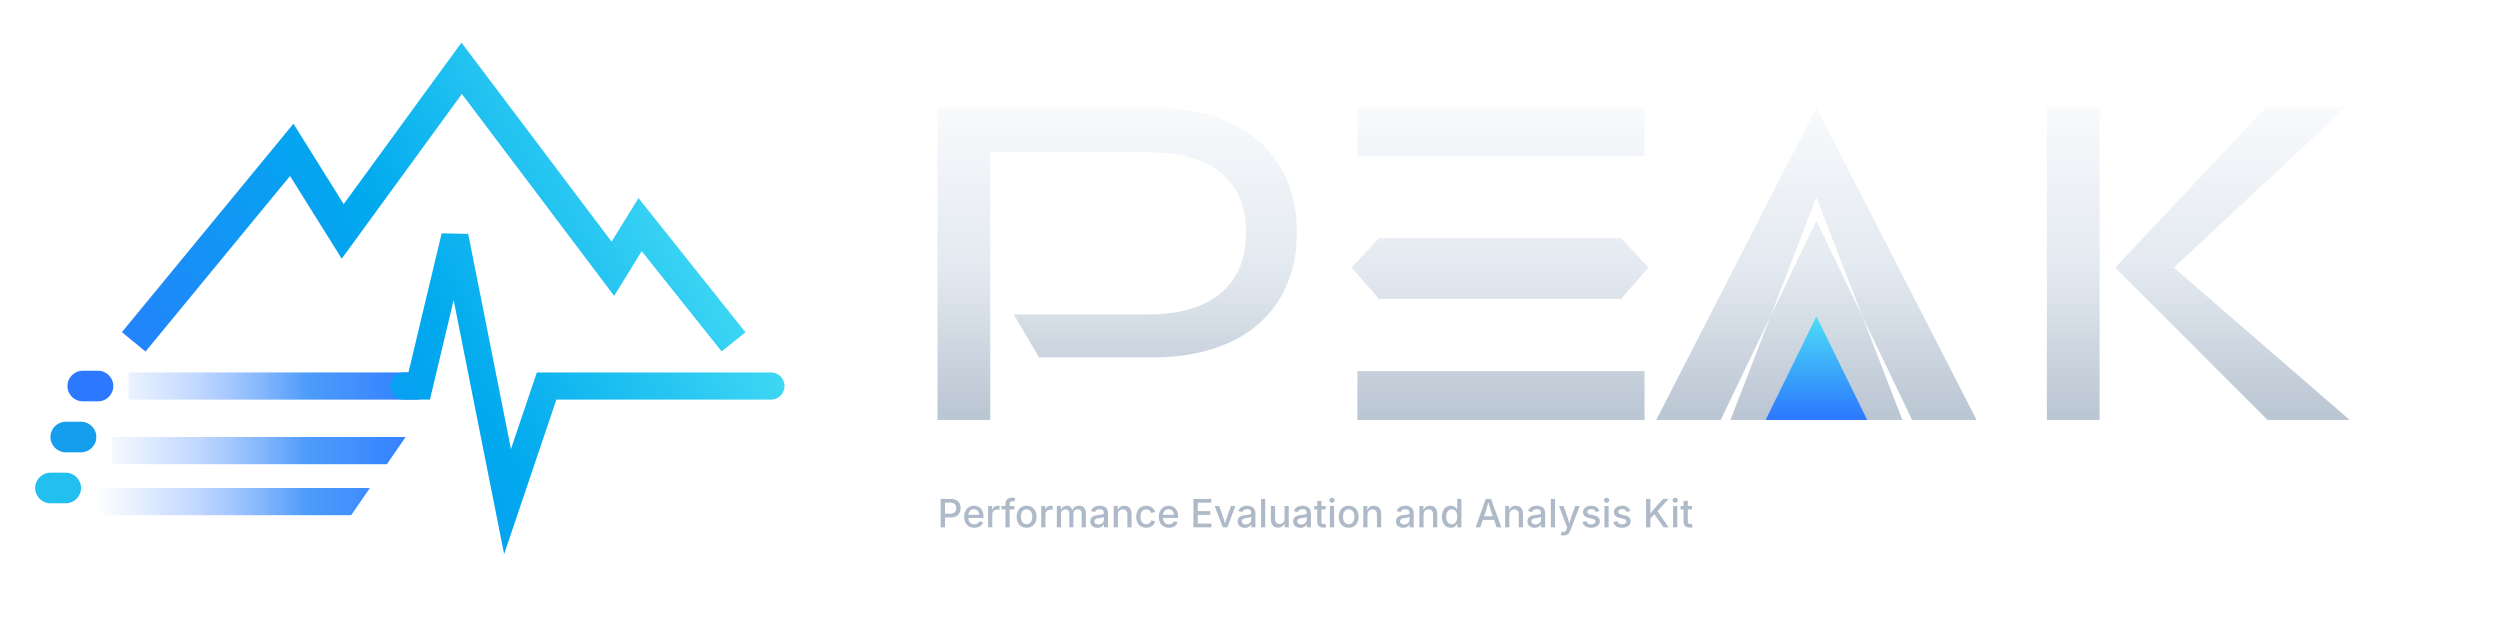
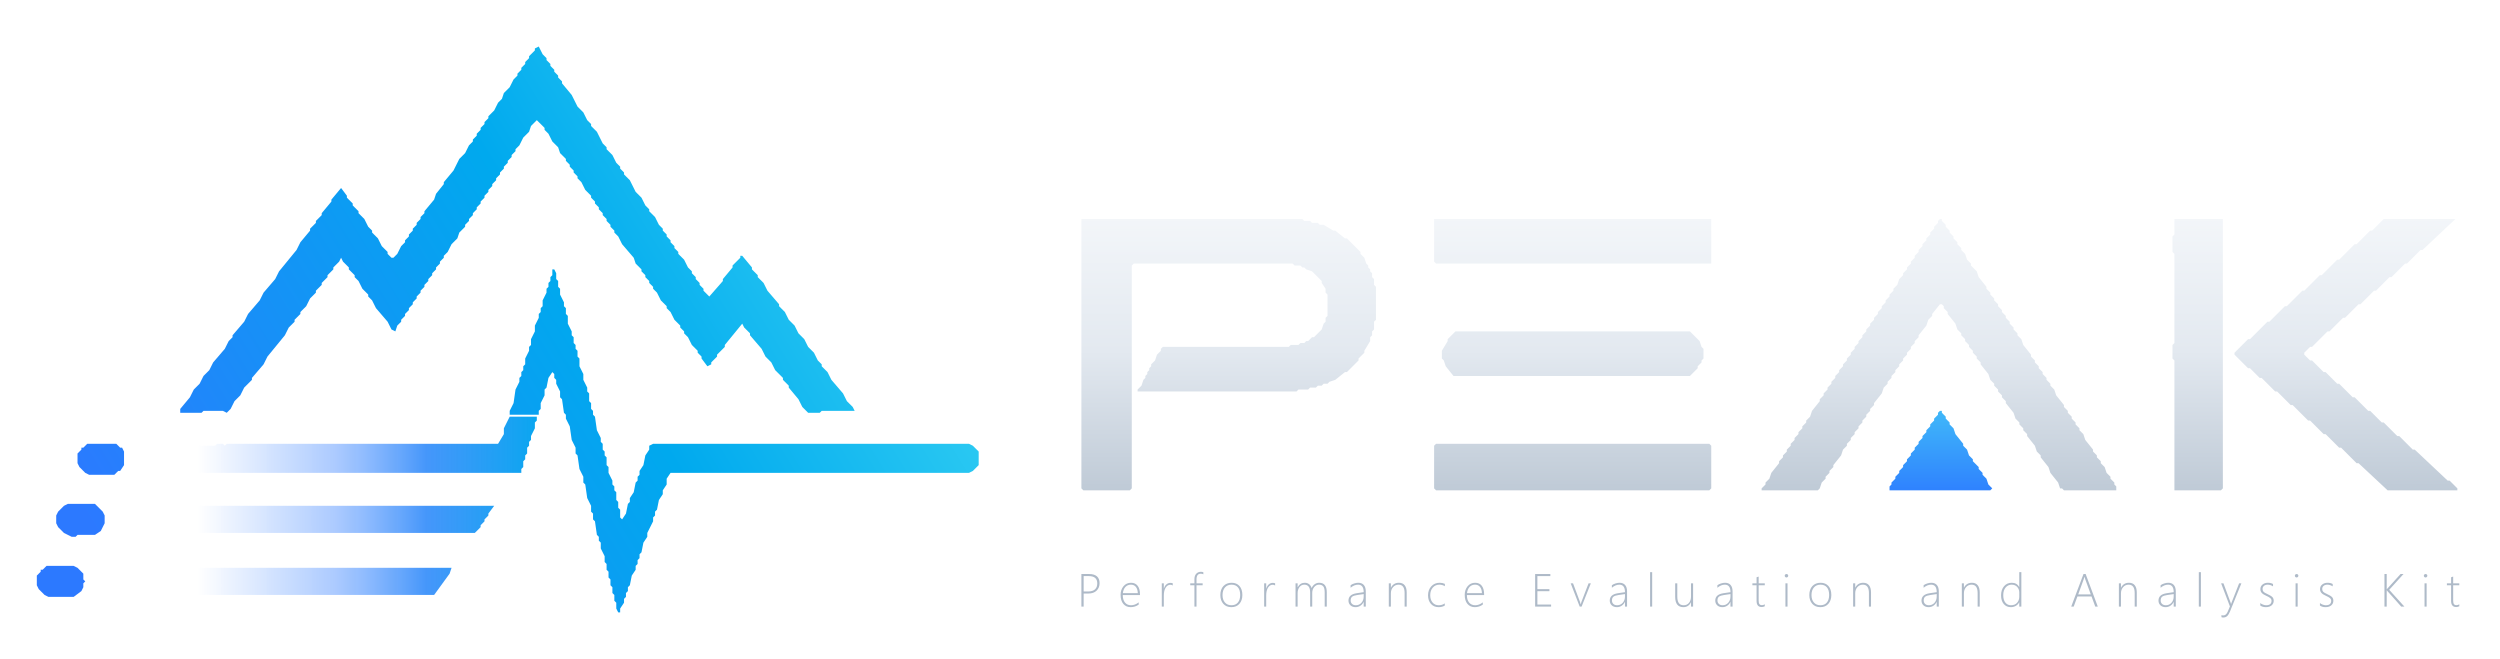
- <svg xmlns="http://www.w3.org/2000/svg" width="1280" height="320" viewBox="0 0 1280 320" role="img" aria-labelledby="title desc">
+ <svg xmlns="http://www.w3.org/2000/svg" width="1290" height="340" viewBox="0 0 1290 340" role="img" aria-labelledby="title desc">
  <defs>
-     <linearGradient id="markGradient" x1="42" y1="232" x2="398" y2="34" gradientUnits="userSpaceOnUse">
+     <linearGradient id="markGradient" x1="70" y1="310" x2="520" y2="35" gradientUnits="userSpaceOnUse">
      <stop offset="0" stop-color="#2C79FF" />
-       <stop offset="0.5" stop-color="#00A9EE" />
+       <stop offset="0.52" stop-color="#00A9EE" />
      <stop offset="1" stop-color="#4DE2F5" />
    </linearGradient>
-     <linearGradient id="trailGradient" x1="36" y1="0" x2="236" y2="0" gradientUnits="userSpaceOnUse">
+     <linearGradient id="trailGradient" x1="50" y1="0" x2="286" y2="0" gradientUnits="userSpaceOnUse">
      <stop offset="0" stop-color="#69A0FF" stop-opacity="0" />
-       <stop offset="0.3" stop-color="#69A0FF" stop-opacity="0.42" />
-       <stop offset="0.62" stop-color="#318BFA" stop-opacity="0.86" />
-       <stop offset="1" stop-color="#2C79FF" />
+       <stop offset="0.22" stop-color="#69A0FF" stop-opacity="0" />
+       <stop offset="0.52" stop-color="#69A0FF" stop-opacity="0.55" />
+       <stop offset="0.72" stop-color="#318BFA" stop-opacity="0.9" />
+       <stop offset="1" stop-color="#00A9EE" />
    </linearGradient>
-     <linearGradient id="wordGradient" x1="0" y1="55" x2="0" y2="215" gradientUnits="userSpaceOnUse">
+     <linearGradient id="wordGradient" x1="0" y1="90" x2="0" y2="265" gradientUnits="userSpaceOnUse">
      <stop offset="0" stop-color="#F8FAFC" />
      <stop offset="0.52" stop-color="#E3E9F0" />
      <stop offset="1" stop-color="#B9C5D2" />
    </linearGradient>
-     <linearGradient id="accentGradient" x1="930" y1="160" x2="930" y2="214" gradientUnits="userSpaceOnUse">
+     <linearGradient id="accentGradient" x1="0" y1="180" x2="0" y2="260" gradientUnits="userSpaceOnUse">
      <stop offset="0" stop-color="#4DE2F5" />
      <stop offset="1" stop-color="#2C79FF" />
    </linearGradient>
  </defs>
-   <g transform="translate(18 28) scale(0.87)">
-     <path d="M58 169 L151 56 L181 104 L251 8 L340 126 L356 100 L411 169" fill="none" stroke="url(#markGradient)" stroke-width="18" stroke-linejoin="miter" />
-     <rect x="19" y="186" width="27" height="18" rx="9" fill="#2C79FF" />
-     <rect x="9" y="216" width="27" height="18" rx="9" fill="#159EED" />
-     <rect x="0" y="246" width="27" height="18" rx="9" fill="#23BFEF" />
-     <path d="M55 195 H226" fill="none" stroke="url(#trailGradient)" stroke-width="16" />
-     <path d="M45 225 H218 L207 241 H45 Z" fill="url(#trailGradient)" />
-     <path d="M36 255 H197 L186 271 H36 Z" fill="url(#trailGradient)" />
-     <path d="M217 195 H226 L247 107 L278 263 L301 195 H433" fill="none" stroke="url(#markGradient)" stroke-width="16" stroke-linecap="round" stroke-linejoin="miter" />
+   <path d="M263 212 L263 214 L278 214 L278 212 L279 211 L279 208 L281 204 L281 201 L282 200 L283 195 L285 192 L286 193 L286 195 L287 196 L287 198 L289 202 L289 205 L290 206 L291 213 L292 214 L292 216 L294 220 L295 227 L297 231 L297 234 L298 235 L299 242 L301 246 L301 249 L302 250 L303 257 L305 261 L305 264 L306 265 L306 268 L307 269 L308 276 L309 277 L309 279 L310 280 L310 283 L312 287 L312 290 L313 291 L313 294 L314 295 L314 298 L315 299 L315 302 L316 303 L316 306 L317 307 L317 310 L318 311 L318 314 L319 316 L320 316 L320 314 L322 311 L322 309 L323 308 L323 306 L324 305 L324 303 L325 302 L326 297 L328 294 L328 292 L329 291 L329 289 L330 288 L330 286 L331 285 L332 280 L334 277 L334 275 L337 269 L337 267 L338 266 L338 264 L339 263 L340 258 L342 255 L342 253 L344 250 L344 247 L346 244 L500 244 L502 243 L505 240 L505 233 L502 230 L500 229 L337 229 L335 230 L335 232 L333 235 L332 240 L330 243 L330 245 L329 246 L329 248 L328 249 L327 254 L325 257 L325 259 L324 260 L323 265 L321 268 L320 267 L320 263 L319 262 L319 259 L318 258 L318 254 L317 253 L317 251 L316 250 L316 248 L314 244 L314 241 L313 240 L313 236 L312 235 L312 233 L311 232 L311 229 L310 228 L310 226 L308 222 L307 215 L306 214 L306 212 L305 211 L305 208 L304 207 L304 203 L303 202 L303 200 L301 196 L301 193 L299 189 L299 185 L298 184 L298 181 L297 180 L297 178 L296 177 L296 174 L295 173 L295 171 L293 167 L293 163 L292 162 L292 159 L291 158 L291 156 L289 152 L289 149 L288 148 L288 145 L287 144 L287 141 L286 139 L285 139 L285 142 L284 143 L284 145 L283 146 L283 148 L282 149 L282 151 L280 155 L280 158 L279 159 L279 161 L278 162 L278 164 L276 168 L276 171 L274 175 L274 178 L273 179 L273 181 L271 185 L271 188 L270 189 L270 191 L269 192 L269 194 L268 195 L268 197 L266 201 L265 208 Z M441 212 L440 210 L437 207 L435 203 L429 196 L427 192 L424 189 L424 188 L422 186 L420 182 L417 179 L415 175 L412 172 L410 168 L407 165 L405 161 L402 158 L402 157 L396 150 L394 146 L391 143 L391 142 L388 139 L388 138 L383 132 L382 132 L382 133 L378 137 L378 138 L373 144 L373 145 L366 153 L363 150 L363 149 L361 147 L361 146 L359 144 L359 143 L357 141 L357 140 L355 138 L353 134 L350 131 L350 130 L348 128 L348 127 L346 125 L346 124 L344 122 L344 121 L342 119 L342 118 L340 116 L338 112 L335 109 L335 108 L333 106 L331 102 L328 99 L325 93 L322 90 L322 89 L320 87 L320 86 L318 84 L316 80 L313 77 L313 76 L311 74 L308 68 L305 65 L305 64 L303 62 L301 58 L298 55 L295 49 L290 43 L290 42 L288 40 L288 39 L286 37 L286 36 L284 34 L284 33 L282 31 L282 30 L280 28 L278 24 L276 25 L276 26 L273 29 L273 30 L271 32 L271 33 L269 35 L269 36 L267 38 L267 39 L265 41 L263 45 L260 48 L259 51 L257 53 L255 57 L252 60 L252 61 L250 63 L250 64 L248 66 L248 67 L246 69 L246 70 L244 72 L244 73 L242 75 L240 79 L237 82 L234 88 L229 94 L229 95 L225 100 L224 103 L219 109 L219 110 L217 112 L217 113 L215 115 L215 116 L213 118 L213 119 L211 121 L211 122 L209 124 L209 125 L207 127 L205 131 L203 133 L202 133 L200 131 L200 130 L197 127 L195 123 L192 120 L192 119 L190 117 L188 113 L185 110 L185 109 L182 106 L182 105 L179 102 L179 101 L176 97 L171 103 L171 104 L166 110 L166 111 L163 114 L163 115 L160 118 L160 119 L155 125 L153 129 L144 140 L142 144 L136 151 L134 155 L128 162 L126 166 L120 173 L120 174 L118 176 L116 180 L110 187 L108 191 L105 194 L103 198 L100 201 L98 205 L93 211 L93 213 L104 213 L105 212 L115 212 L117 213 L119 211 L121 207 L124 204 L126 200 L130 196 L130 195 L136 188 L138 184 L147 173 L149 169 L152 166 L152 165 L155 162 L155 161 L158 158 L160 154 L163 151 L163 150 L166 147 L166 146 L169 143 L169 142 L172 139 L172 138 L175 135 L176 133 L177 135 L180 138 L180 139 L183 142 L183 143 L185 145 L187 149 L190 152 L190 153 L192 155 L194 159 L200 166 L202 170 L204 171 L205 168 L207 166 L207 165 L209 163 L209 162 L211 160 L211 159 L213 157 L213 156 L215 154 L215 153 L217 151 L217 150 L219 148 L219 147 L221 145 L221 144 L223 142 L223 141 L225 139 L225 138 L227 136 L227 135 L229 133 L229 132 L231 130 L233 126 L236 123 L237 120 L240 117 L240 116 L242 114 L242 113 L244 111 L244 110 L246 108 L246 107 L248 105 L248 104 L250 102 L250 101 L252 99 L252 98 L254 96 L254 95 L256 93 L256 92 L258 90 L258 89 L260 87 L260 86 L262 84 L262 83 L264 81 L264 80 L266 78 L266 77 L268 75 L270 71 L273 68 L274 65 L277 62 L281 66 L281 67 L283 69 L285 73 L288 76 L289 79 L292 82 L292 83 L294 85 L294 86 L296 88 L296 89 L298 91 L298 92 L300 94 L302 98 L305 101 L305 102 L307 104 L307 105 L309 107 L309 108 L311 110 L311 111 L313 113 L313 114 L315 116 L315 117 L317 119 L317 120 L319 122 L321 126 L327 133 L328 136 L331 139 L331 140 L333 142 L333 143 L335 145 L335 146 L337 148 L337 149 L339 151 L341 155 L344 158 L344 159 L346 161 L348 165 L351 168 L351 169 L353 171 L353 172 L355 174 L357 178 L360 181 L360 182 L362 184 L362 185 L365 189 L367 188 L367 187 L370 184 L370 183 L374 179 L374 178 L383 167 L384 169 L382 171 L384 169 L387 172 L387 173 L393 180 L395 184 L398 187 L400 191 L404 195 L404 196 L407 199 L407 200 L412 206 L414 210 L417 213 L423 213 L424 212 Z" fill="url(#markGradient)" fill-rule="evenodd" />
+   <path d="M19 297 L19 302 L20 304 L23 307 L25 308 L38 308 L42 305 L43 303 L43 301 L44 300 L43 299 L43 296 L40 293 L38 292 L24 292 L22 294 L21 294 L21 295 Z M29 266 L29 270 L30 272 L33 275 L37 277 L39 277 L40 276 L49 276 L52 274 L54 270 L54 266 L53 264 L49 260 L35 260 L33 261 L30 264 Z M40 234 L40 239 L41 241 L44 244 L46 245 L59 245 L61 243 L62 243 L64 240 L64 233 L63 231 L62 231 L60 229 L45 229 L43 231 L42 231 L42 232 Z" fill="url(#markGradient)" fill-rule="evenodd" />
+   <path d="M50 302 L52 306 L66 306 L67 307 L71 307 L72 306 L73 307 L224 307 L232 296 L233 293 L54 293 L52 294 L52 298 Z M59 264 L61 266 L61 271 L62 272 L62 274 L67 274 L68 275 L245 275 L248 272 L248 271 L250 269 L250 268 L252 266 L252 265 L255 261 L73 261 L72 262 L60 262 Z M277 215 L263 215 L260 221 L260 224 L257 229 L117 229 L116 230 L115 229 L112 229 L111 230 L73 230 L71 233 L72 234 L72 237 L71 238 L71 242 L72 243 L83 243 L84 244 L85 243 L90 243 L91 244 L269 244 L269 242 L270 241 L270 238 L271 237 L271 235 L272 234 L272 231 L273 230 L273 228 L274 227 L274 225 L276 221 L276 218 L277 217 Z" fill="url(#trailGradient)" fill-rule="evenodd" />
+   <path d="M740 230 L740 252 L741 253 L882 253 L883 252 L883 230 L882 229 L741 229 Z M744 181 L744 185 L745 186 L746 189 L750 194 L872 194 L876 190 L876 189 L878 187 L878 186 L879 185 L879 180 L878 179 L877 176 L872 171 L751 171 L747 175 L747 176 Z M1230 113 L1224 119 L1223 119 L1216 126 L1215 126 L1207 134 L1206 134 L1198 142 L1197 142 L1189 150 L1188 150 L1180 158 L1179 158 L1171 166 L1170 166 L1161 175 L1160 175 L1153 182 L1153 183 L1160 190 L1161 190 L1166 195 L1167 195 L1174 202 L1175 202 L1182 209 L1183 209 L1191 217 L1192 217 L1199 224 L1200 224 L1207 231 L1208 231 L1216 239 L1217 239 L1232 253 L1268 253 L1268 252 L1264 248 L1263 248 L1246 232 L1245 232 L1238 225 L1237 225 L1230 218 L1229 218 L1223 212 L1222 212 L1215 205 L1214 205 L1207 198 L1206 198 L1200 192 L1199 192 L1193 186 L1192 186 L1189 183 L1189 182 L1192 179 L1193 179 L1201 171 L1202 171 L1209 164 L1210 164 L1217 157 L1218 157 L1225 150 L1226 150 L1233 143 L1234 143 L1241 136 L1242 136 L1249 129 L1250 129 L1267 113 Z M1122 113 L1122 121 L1121 122 L1121 130 L1122 131 L1122 177 L1121 178 L1121 185 L1122 186 L1122 253 L1146 253 L1147 252 L1147 113 Z M1092 251 L1091 250 L1091 249 L1089 247 L1089 246 L1087 244 L1086 241 L1084 239 L1084 238 L1082 236 L1082 235 L1080 233 L1080 232 L1076 227 L1075 224 L1073 222 L1073 221 L1071 219 L1071 218 L1069 216 L1069 215 L1067 213 L1067 212 L1065 210 L1065 209 L1061 204 L1060 201 L1058 199 L1058 198 L1056 196 L1056 195 L1054 193 L1054 192 L1052 190 L1052 189 L1050 187 L1050 186 L1048 184 L1048 183 L1044 178 L1043 175 L1041 173 L1041 172 L1039 170 L1039 169 L1037 167 L1037 166 L1035 164 L1035 163 L1033 161 L1033 160 L1031 158 L1031 157 L1029 155 L1029 154 L1027 152 L1027 151 L1025 149 L1025 148 L1021 143 L1020 140 L1017 137 L1017 136 L1015 134 L1014 131 L1012 129 L1012 128 L1010 126 L1010 125 L1008 123 L1008 122 L1006 120 L1006 119 L1004 117 L1004 116 L1002 114 L1002 113 L1001 113 L1000 114 L1000 115 L998 117 L998 118 L996 120 L996 121 L994 123 L994 124 L992 126 L992 127 L990 129 L990 130 L988 132 L988 133 L986 135 L986 136 L984 138 L984 139 L982 141 L982 142 L980 144 L979 147 L977 149 L977 150 L975 152 L975 153 L973 155 L973 156 L971 158 L971 159 L969 161 L969 162 L967 164 L967 165 L965 167 L965 168 L963 170 L963 171 L961 173 L961 174 L959 176 L959 177 L957 179 L957 180 L955 182 L955 183 L953 185 L953 186 L951 188 L951 189 L949 191 L949 192 L947 194 L947 195 L945 197 L945 198 L943 200 L943 201 L941 203 L941 204 L939 206 L939 207 L935 212 L934 215 L932 217 L932 218 L930 220 L930 221 L928 223 L928 224 L926 226 L926 227 L924 229 L924 230 L922 232 L922 233 L920 235 L920 236 L918 238 L918 239 L914 244 L913 247 L911 249 L911 250 L909 252 L909 253 L938 253 L939 252 L940 249 L942 247 L942 246 L944 244 L944 243 L946 241 L946 240 L950 235 L951 232 L953 230 L953 229 L955 227 L955 226 L957 224 L957 223 L959 221 L959 220 L961 218 L961 217 L963 215 L963 214 L965 212 L965 211 L967 209 L967 208 L971 203 L972 200 L974 198 L974 197 L976 195 L976 194 L978 192 L978 191 L980 189 L980 188 L982 186 L982 185 L984 183 L984 182 L986 180 L986 179 L988 177 L988 176 L990 174 L990 173 L994 168 L995 165 L997 163 L997 162 L1001 157 L1002 157 L1003 158 L1003 159 L1005 161 L1005 162 L1009 167 L1010 170 L1012 172 L1012 173 L1014 175 L1014 176 L1016 178 L1016 179 L1018 181 L1018 182 L1020 184 L1020 185 L1022 187 L1022 188 L1026 193 L1027 196 L1029 198 L1029 199 L1031 201 L1031 202 L1033 204 L1033 205 L1035 207 L1035 208 L1039 213 L1040 216 L1042 218 L1042 219 L1044 221 L1044 222 L1046 224 L1046 225 L1050 230 L1051 233 L1053 235 L1053 236 L1057 241 L1058 244 L1062 249 L1063 252 L1064 252 L1065 253 L1092 253 Z M740 113 L740 135 L741 136 L883 136 L883 113 Z M558 252 L559 253 L583 253 L584 252 L584 137 L585 136 L667 136 L668 137 L671 137 L672 138 L673 138 L674 139 L677 140 L682 145 L682 146 L684 149 L684 151 L685 152 L685 163 L684 164 L684 166 L683 167 L682 170 L678 174 L677 174 L675 176 L674 176 L673 177 L671 177 L670 178 L666 178 L665 179 L600 179 L599 180 L599 181 L597 183 L596 186 L594 188 L594 189 L593 190 L593 191 L592 192 L592 193 L591 194 L591 195 L590 196 L589 199 L587 201 L587 202 L669 202 L670 201 L675 201 L676 200 L679 200 L680 199 L682 199 L683 198 L685 198 L686 197 L689 196 L694 192 L695 192 L701 186 L701 185 L704 182 L704 181 L707 176 L707 174 L708 173 L708 171 L709 170 L709 166 L710 165 L710 148 L709 147 L709 144 L708 143 L708 141 L707 140 L707 139 L706 138 L706 137 L705 136 L704 133 L702 131 L702 130 L695 123 L694 123 L689 119 L688 119 L683 116 L681 116 L680 115 L677 115 L676 114 L673 114 L672 113 L558 113 Z" fill="url(#wordGradient)" fill-rule="evenodd" />
+   <path d="M1028 252 L1026 250 L1025 247 L1023 245 L1023 244 L1021 242 L1021 241 L1018 238 L1018 237 L1016 235 L1015 232 L1013 230 L1013 229 L1009 224 L1008 221 L1006 219 L1006 218 L1004 216 L1004 215 L1002 213 L1002 212 L1001 212 L1000 213 L1000 214 L998 216 L998 217 L996 219 L996 220 L994 222 L994 223 L992 225 L992 226 L990 228 L990 229 L988 231 L988 232 L986 234 L986 235 L984 237 L984 238 L982 240 L982 241 L980 243 L980 244 L978 246 L978 247 L976 249 L976 250 L975 251 L975 253 L1027 253 Z" fill="url(#accentGradient)" fill-rule="evenodd" />
+   <g aria-label="Performance Evaluation and Analysis Kit">
+     <path d="M283 575V0H184V1434H530Q751 1434 868.0 1331.5Q985 1229 985 1032Q985 832 854.5 703.5Q724 575 489 575ZM283 1343V666H487Q681 666 782.0 758.5Q883 851 883 1020Q883 1343 512 1343Z" fill="#AEBAC8" transform="translate(555.8438 313) scale(0.01171875 -0.01171875)" />
+     <path d="M186 508Q186 297 283.5 178.0Q381 59 551 59Q723 59 887 186V88Q728 -25 532 -25Q334 -25 212.0 117.0Q90 259 90 518Q90 742 217.5 895.5Q345 1049 549 1049Q740 1049 842.0 915.0Q944 781 944 549V508ZM848 592Q842 769 763.0 867.0Q684 965 545 965Q401 965 306.5 868.5Q212 772 190 592Z" fill="#AEBAC8" transform="translate(577.17 313) scale(0.01171875 -0.01171875)" />
+     <path d="M647 928Q601 961 539 961Q418 961 336.0 836.0Q254 711 254 481V0H164V1024H254V797H258Q293 914 369.0 979.0Q445 1044 545 1044Q602 1044 647 1026Z" fill="#AEBAC8" transform="translate(597.5588 313) scale(0.01171875 -0.01171875)" />
+     <path d="M612 1419Q575 1448 500 1448Q311 1448 311 1194V1024H582V940H311V0H219V940H35V1024H219V1202Q219 1364 300.5 1448.0Q382 1532 504 1532Q569 1532 612 1513Z" fill="#AEBAC8" transform="translate(613.7523 313) scale(0.01171875 -0.01171875)" />
+     <path d="M575 -25Q351 -25 220.5 122.5Q90 270 90 506Q90 761 226.5 905.0Q363 1049 586 1049Q805 1049 932.0 906.0Q1059 763 1059 510Q1059 271 929.5 123.0Q800 -25 575 -25ZM582 965Q401 965 293.5 843.0Q186 721 186 504Q186 303 291.0 181.0Q396 59 578 59Q763 59 863.0 179.0Q963 299 963 512Q963 731 863.5 848.0Q764 965 582 965Z" fill="#AEBAC8" transform="translate(628.6449 313) scale(0.01171875 -0.01171875)" />
+     <path d="M647 928Q601 961 539 961Q418 961 336.0 836.0Q254 711 254 481V0H164V1024H254V797H258Q293 914 369.0 979.0Q445 1044 545 1044Q602 1044 647 1026Z" fill="#AEBAC8" transform="translate(650.3814 313) scale(0.01171875 -0.01171875)" />
+     <path d="M1448 0V616Q1448 809 1387.5 887.0Q1327 965 1196 965Q1075 965 987.0 861.0Q899 757 899 600V0H807V623Q807 965 547 965Q422 965 339.0 860.5Q256 756 256 590V0H164V1024H256V854H260Q367 1049 573 1049Q685 1049 764.5 984.5Q844 920 872 815Q920 926 1009.5 987.5Q1099 1049 1204 1049Q1540 1049 1540 633V0Z" fill="#AEBAC8" transform="translate(666.5748 313) scale(0.01171875 -0.01171875)" />
+     <path d="M776 0V205H772Q723 100 629.5 37.5Q536 -25 422 -25Q276 -25 191.0 57.0Q106 139 106 264Q106 532 461 588L776 635Q776 965 528 965Q359 965 199 829V940Q256 985 353.5 1017.0Q451 1049 537 1049Q695 1049 781.5 951.0Q868 853 868 666V0ZM494 510Q333 487 268.0 435.5Q203 384 203 268Q203 177 263.5 118.0Q324 59 432 59Q580 59 678.0 168.5Q776 278 776 451V551Z" fill="#AEBAC8" transform="translate(694.5691 313) scale(0.01171875 -0.01171875)" />
+     <path d="M860 0V596Q860 965 594 965Q446 965 351.0 856.5Q256 748 256 588V0H164V1024H256V838H260Q372 1049 610 1049Q776 1049 864.0 938.5Q952 828 952 623V0Z" fill="#AEBAC8" transform="translate(714.7 313) scale(0.01171875 -0.01171875)" />
+     <path d="M827 45Q713 -25 555 -25Q346 -25 218.0 118.5Q90 262 90 494Q90 738 234.0 893.5Q378 1049 604 1049Q721 1049 831 1001V897Q721 965 590 965Q410 965 298.0 835.5Q186 706 186 500Q186 301 288.5 180.0Q391 59 559 59Q713 59 827 141Z" fill="#AEBAC8" transform="translate(735.8154 313) scale(0.01171875 -0.01171875)" />
+     <path d="M186 508Q186 297 283.5 178.0Q381 59 551 59Q723 59 887 186V88Q728 -25 532 -25Q334 -25 212.0 117.0Q90 259 90 518Q90 742 217.5 895.5Q345 1049 549 1049Q740 1049 842.0 915.0Q944 781 944 549V508ZM848 592Q842 769 763.0 867.0Q684 965 545 965Q401 965 306.5 868.5Q212 772 190 592Z" fill="#AEBAC8" transform="translate(754.7393 313) scale(0.01171875 -0.01171875)" />
+     <path d="M184 0V1434H854V1343H283V768H813V678H283V90H887V0Z" fill="#AEBAC8" transform="translate(789.9739 313) scale(0.01171875 -0.01171875)" />
+     <path d="M500 0H416L20 1024H123L428 209Q450 150 459 102H463Q476 165 492 205L807 1024H907Z" fill="#AEBAC8" transform="translate(810.2455 313) scale(0.01171875 -0.01171875)" />
+     <path d="M776 0V205H772Q723 100 629.5 37.5Q536 -25 422 -25Q276 -25 191.0 57.0Q106 139 106 264Q106 532 461 588L776 635Q776 965 528 965Q359 965 199 829V940Q256 985 353.5 1017.0Q451 1049 537 1049Q695 1049 781.5 951.0Q868 853 868 666V0ZM494 510Q333 487 268.0 435.5Q203 384 203 268Q203 177 263.5 118.0Q324 59 432 59Q580 59 678.0 168.5Q776 278 776 451V551Z" fill="#AEBAC8" transform="translate(829.3921 313) scale(0.01171875 -0.01171875)" />
+     <path d="M164 0V1516H256V0Z" fill="#AEBAC8" transform="translate(849.523 313) scale(0.01171875 -0.01171875)" />
+     <path d="M840 0V186H836Q729 -25 506 -25Q143 -25 143 432V1024H236V455Q236 247 304.5 153.0Q373 59 520 59Q663 59 751.5 164.0Q840 269 840 444V1024H932V0Z" fill="#AEBAC8" transform="translate(862.7165 313) scale(0.01171875 -0.01171875)" />
+     <path d="M776 0V205H772Q723 100 629.5 37.5Q536 -25 422 -25Q276 -25 191.0 57.0Q106 139 106 264Q106 532 461 588L776 635Q776 965 528 965Q359 965 199 829V940Q256 985 353.5 1017.0Q451 1049 537 1049Q695 1049 781.5 951.0Q868 853 868 666V0ZM494 510Q333 487 268.0 435.5Q203 384 203 268Q203 177 263.5 118.0Q324 59 432 59Q580 59 678.0 168.5Q776 278 776 451V551Z" fill="#AEBAC8" transform="translate(883.8318 313) scale(0.01171875 -0.01171875)" />
+     <path d="M569 14Q497 -20 434 -20Q207 -20 207 252V940H23V1024H207V1290Q229 1298 253 1306Q277 1313 299 1321V1024H569V940H299V264Q299 158 332.5 110.5Q366 63 446 63Q503 63 569 100Z" fill="#AEBAC8" transform="translate(903.9628 313) scale(0.01171875 -0.01171875)" />
+     <path d="M209 1282Q179 1282 156.0 1304.0Q133 1326 133 1360Q133 1393 156.5 1413.5Q180 1434 209 1434Q240 1434 263.5 1414.0Q287 1394 287 1360Q287 1328 264.0 1305.0Q241 1282 209 1282ZM164 0V1024H256V0Z" fill="#AEBAC8" transform="translate(919.3594 313) scale(0.01171875 -0.01171875)" />
+     <path d="M575 -25Q351 -25 220.5 122.5Q90 270 90 506Q90 761 226.5 905.0Q363 1049 586 1049Q805 1049 932.0 906.0Q1059 763 1059 510Q1059 271 929.5 123.0Q800 -25 575 -25ZM582 965Q401 965 293.5 843.0Q186 721 186 504Q186 303 291.0 181.0Q396 59 578 59Q763 59 863.0 179.0Q963 299 963 512Q963 731 863.5 848.0Q764 965 582 965Z" fill="#AEBAC8" transform="translate(932.5528 313) scale(0.01171875 -0.01171875)" />
+     <path d="M860 0V596Q860 965 594 965Q446 965 351.0 856.5Q256 748 256 588V0H164V1024H256V838H260Q372 1049 610 1049Q776 1049 864.0 938.5Q952 828 952 623V0Z" fill="#AEBAC8" transform="translate(954.2893 313) scale(0.01171875 -0.01171875)" />
+     <path d="M776 0V205H772Q723 100 629.5 37.5Q536 -25 422 -25Q276 -25 191.0 57.0Q106 139 106 264Q106 532 461 588L776 635Q776 965 528 965Q359 965 199 829V940Q256 985 353.5 1017.0Q451 1049 537 1049Q695 1049 781.5 951.0Q868 853 868 666V0ZM494 510Q333 487 268.0 435.5Q203 384 203 268Q203 177 263.5 118.0Q324 59 432 59Q580 59 678.0 168.5Q776 278 776 451V551Z" fill="#AEBAC8" transform="translate(990.2504 313) scale(0.01171875 -0.01171875)" />
+     <path d="M860 0V596Q860 965 594 965Q446 965 351.0 856.5Q256 748 256 588V0H164V1024H256V838H260Q372 1049 610 1049Q776 1049 864.0 938.5Q952 828 952 623V0Z" fill="#AEBAC8" transform="translate(1010.381 313) scale(0.01171875 -0.01171875)" />
+     <path d="M891 0V186H887Q837 89 739.0 32.0Q641 -25 518 -25Q329 -25 209.5 113.0Q90 251 90 494Q90 742 220.5 895.5Q351 1049 559 1049Q789 1049 887 860H891V1516H983V0ZM891 623Q891 766 800.5 865.5Q710 965 557 965Q396 965 291.0 841.5Q186 718 186 502Q186 290 280.5 174.5Q375 59 524 59Q699 59 795.0 167.5Q891 276 891 432Z" fill="#AEBAC8" transform="translate(1031.497 313) scale(0.01171875 -0.01171875)" />
+     <path d="M1118 0 954 446H332L168 0H59L600 1434H694L1229 0ZM678 1200Q667 1230 660 1259Q653 1284 645 1309H641Q624 1243 608 1202L367 537H920Z" fill="#AEBAC8" transform="translate(1068.055 313) scale(0.01171875 -0.01171875)" />
+     <path d="M860 0V596Q860 965 594 965Q446 965 351.0 856.5Q256 748 256 588V0H164V1024H256V838H260Q372 1049 610 1049Q776 1049 864.0 938.5Q952 828 952 623V0Z" fill="#AEBAC8" transform="translate(1091.421 313) scale(0.01171875 -0.01171875)" />
+     <path d="M776 0V205H772Q723 100 629.5 37.5Q536 -25 422 -25Q276 -25 191.0 57.0Q106 139 106 264Q106 532 461 588L776 635Q776 965 528 965Q359 965 199 829V940Q256 985 353.5 1017.0Q451 1049 537 1049Q695 1049 781.5 951.0Q868 853 868 666V0ZM494 510Q333 487 268.0 435.5Q203 384 203 268Q203 177 263.5 118.0Q324 59 432 59Q580 59 678.0 168.5Q776 278 776 451V551Z" fill="#AEBAC8" transform="translate(1112.536 313) scale(0.01171875 -0.01171875)" />
+     <path d="M164 0V1516H256V0Z" fill="#AEBAC8" transform="translate(1132.667 313) scale(0.01171875 -0.01171875)" />
+     <path d="M414 -209Q358 -347 290.0 -414.0Q222 -481 115 -481Q70 -481 35 -467V-375Q71 -389 119 -389Q242 -389 313 -219L408 8L20 1024H123L432 190Q442 163 446 149Q450 130 455 115H459L483 184L813 1024H913Z" fill="#AEBAC8" transform="translate(1145.861 313) scale(0.01171875 -0.01171875)" />
+     <path d="M111 45V156Q163 111 237.0 85.0Q311 59 365 59Q606 59 606 256Q606 324 553.0 372.0Q500 420 381 471Q234 535 174.5 603.5Q115 672 115 770Q115 895 210.5 972.0Q306 1049 446 1049Q578 1049 672 995V891Q558 965 436 965Q335 965 273.0 912.5Q211 860 211 776Q211 703 250.0 657.5Q289 612 422 553Q582 481 642.0 419.5Q702 358 702 256Q702 134 610.5 54.5Q519 -25 358 -25Q210 -25 111 45Z" fill="#AEBAC8" transform="translate(1165.007 313) scale(0.01171875 -0.01171875)" />
+     <path d="M209 1282Q179 1282 156.0 1304.0Q133 1326 133 1360Q133 1393 156.5 1413.5Q180 1434 209 1434Q240 1434 263.5 1414.0Q287 1394 287 1360Q287 1328 264.0 1305.0Q241 1282 209 1282ZM164 0V1024H256V0Z" fill="#AEBAC8" transform="translate(1182.595 313) scale(0.01171875 -0.01171875)" />
+     <path d="M111 45V156Q163 111 237.0 85.0Q311 59 365 59Q606 59 606 256Q606 324 553.0 372.0Q500 420 381 471Q234 535 174.5 603.5Q115 672 115 770Q115 895 210.5 972.0Q306 1049 446 1049Q578 1049 672 995V891Q558 965 436 965Q335 965 273.0 912.5Q211 860 211 776Q211 703 250.0 657.5Q289 612 422 553Q582 481 642.0 419.5Q702 358 702 256Q702 134 610.5 54.5Q519 -25 358 -25Q210 -25 111 45Z" fill="#AEBAC8" transform="translate(1195.789 313) scale(0.01171875 -0.01171875)" />
+     <path d="M922 0 311 686Q294 705 287 719H283V0H184V1434H283V758H287Q299 779 313 793L893 1434H1022L393 739L1061 0Z" fill="#AEBAC8" transform="translate(1228.223 313) scale(0.01171875 -0.01171875)" />
+     <path d="M209 1282Q179 1282 156.0 1304.0Q133 1326 133 1360Q133 1393 156.5 1413.5Q180 1434 209 1434Q240 1434 263.5 1414.0Q287 1394 287 1360Q287 1328 264.0 1305.0Q241 1282 209 1282ZM164 0V1024H256V0Z" fill="#AEBAC8" transform="translate(1249.139 313) scale(0.01171875 -0.01171875)" />
+     <path d="M569 14Q497 -20 434 -20Q207 -20 207 252V940H23V1024H207V1290Q229 1298 253 1306Q277 1313 299 1321V1024H569V940H299V264Q299 158 332.5 110.5Q366 63 446 63Q503 63 569 100Z" fill="#AEBAC8" transform="translate(1262.332 313) scale(0.01171875 -0.01171875)" />
  </g>
-   <g fill="url(#wordGradient)">
-     <path d="M480 55 H590 C637 55 664 80 664 119 C664 158 637 183 590 183 H532 L519 161 H588 C620 161 638 146 638 119 C638 92 620 78 588 78 H507 V215 H480 Z" />
-     <path d="M695 55 H842 V80 H695 Z" />
-     <path d="M706 122 H830 L844 137 L830 153 H706 L692 137 Z" />
-     <path d="M695 190 H842 V215 H695 Z" />
-     <path fill-rule="evenodd" d="M930 55 L1012 215 H979 L930 113 L881 215 H848 Z M930 101 L886 215 H974 Z" />
-     <path d="M1048 55 H1075 V215 H1048 Z" />
-     <path d="M1083 137 L1160 55 H1201 L1113 137 Z" />
-     <path d="M1083 137 H1113 L1203 215 H1161 Z" />
-   </g>
-   <path d="M930 162 L956 215 H904 Z" fill="url(#accentGradient)" />
-   <text x="480" y="270" textLength="723" lengthAdjust="spacing" fill="#AEBAC8" font-family="Inter, ui-sans-serif, system-ui, -apple-system, BlinkMacSystemFont, 'Segoe UI', sans-serif" font-size="20" font-weight="500">Performance Evaluation and Analysis Kit</text>
</svg>
